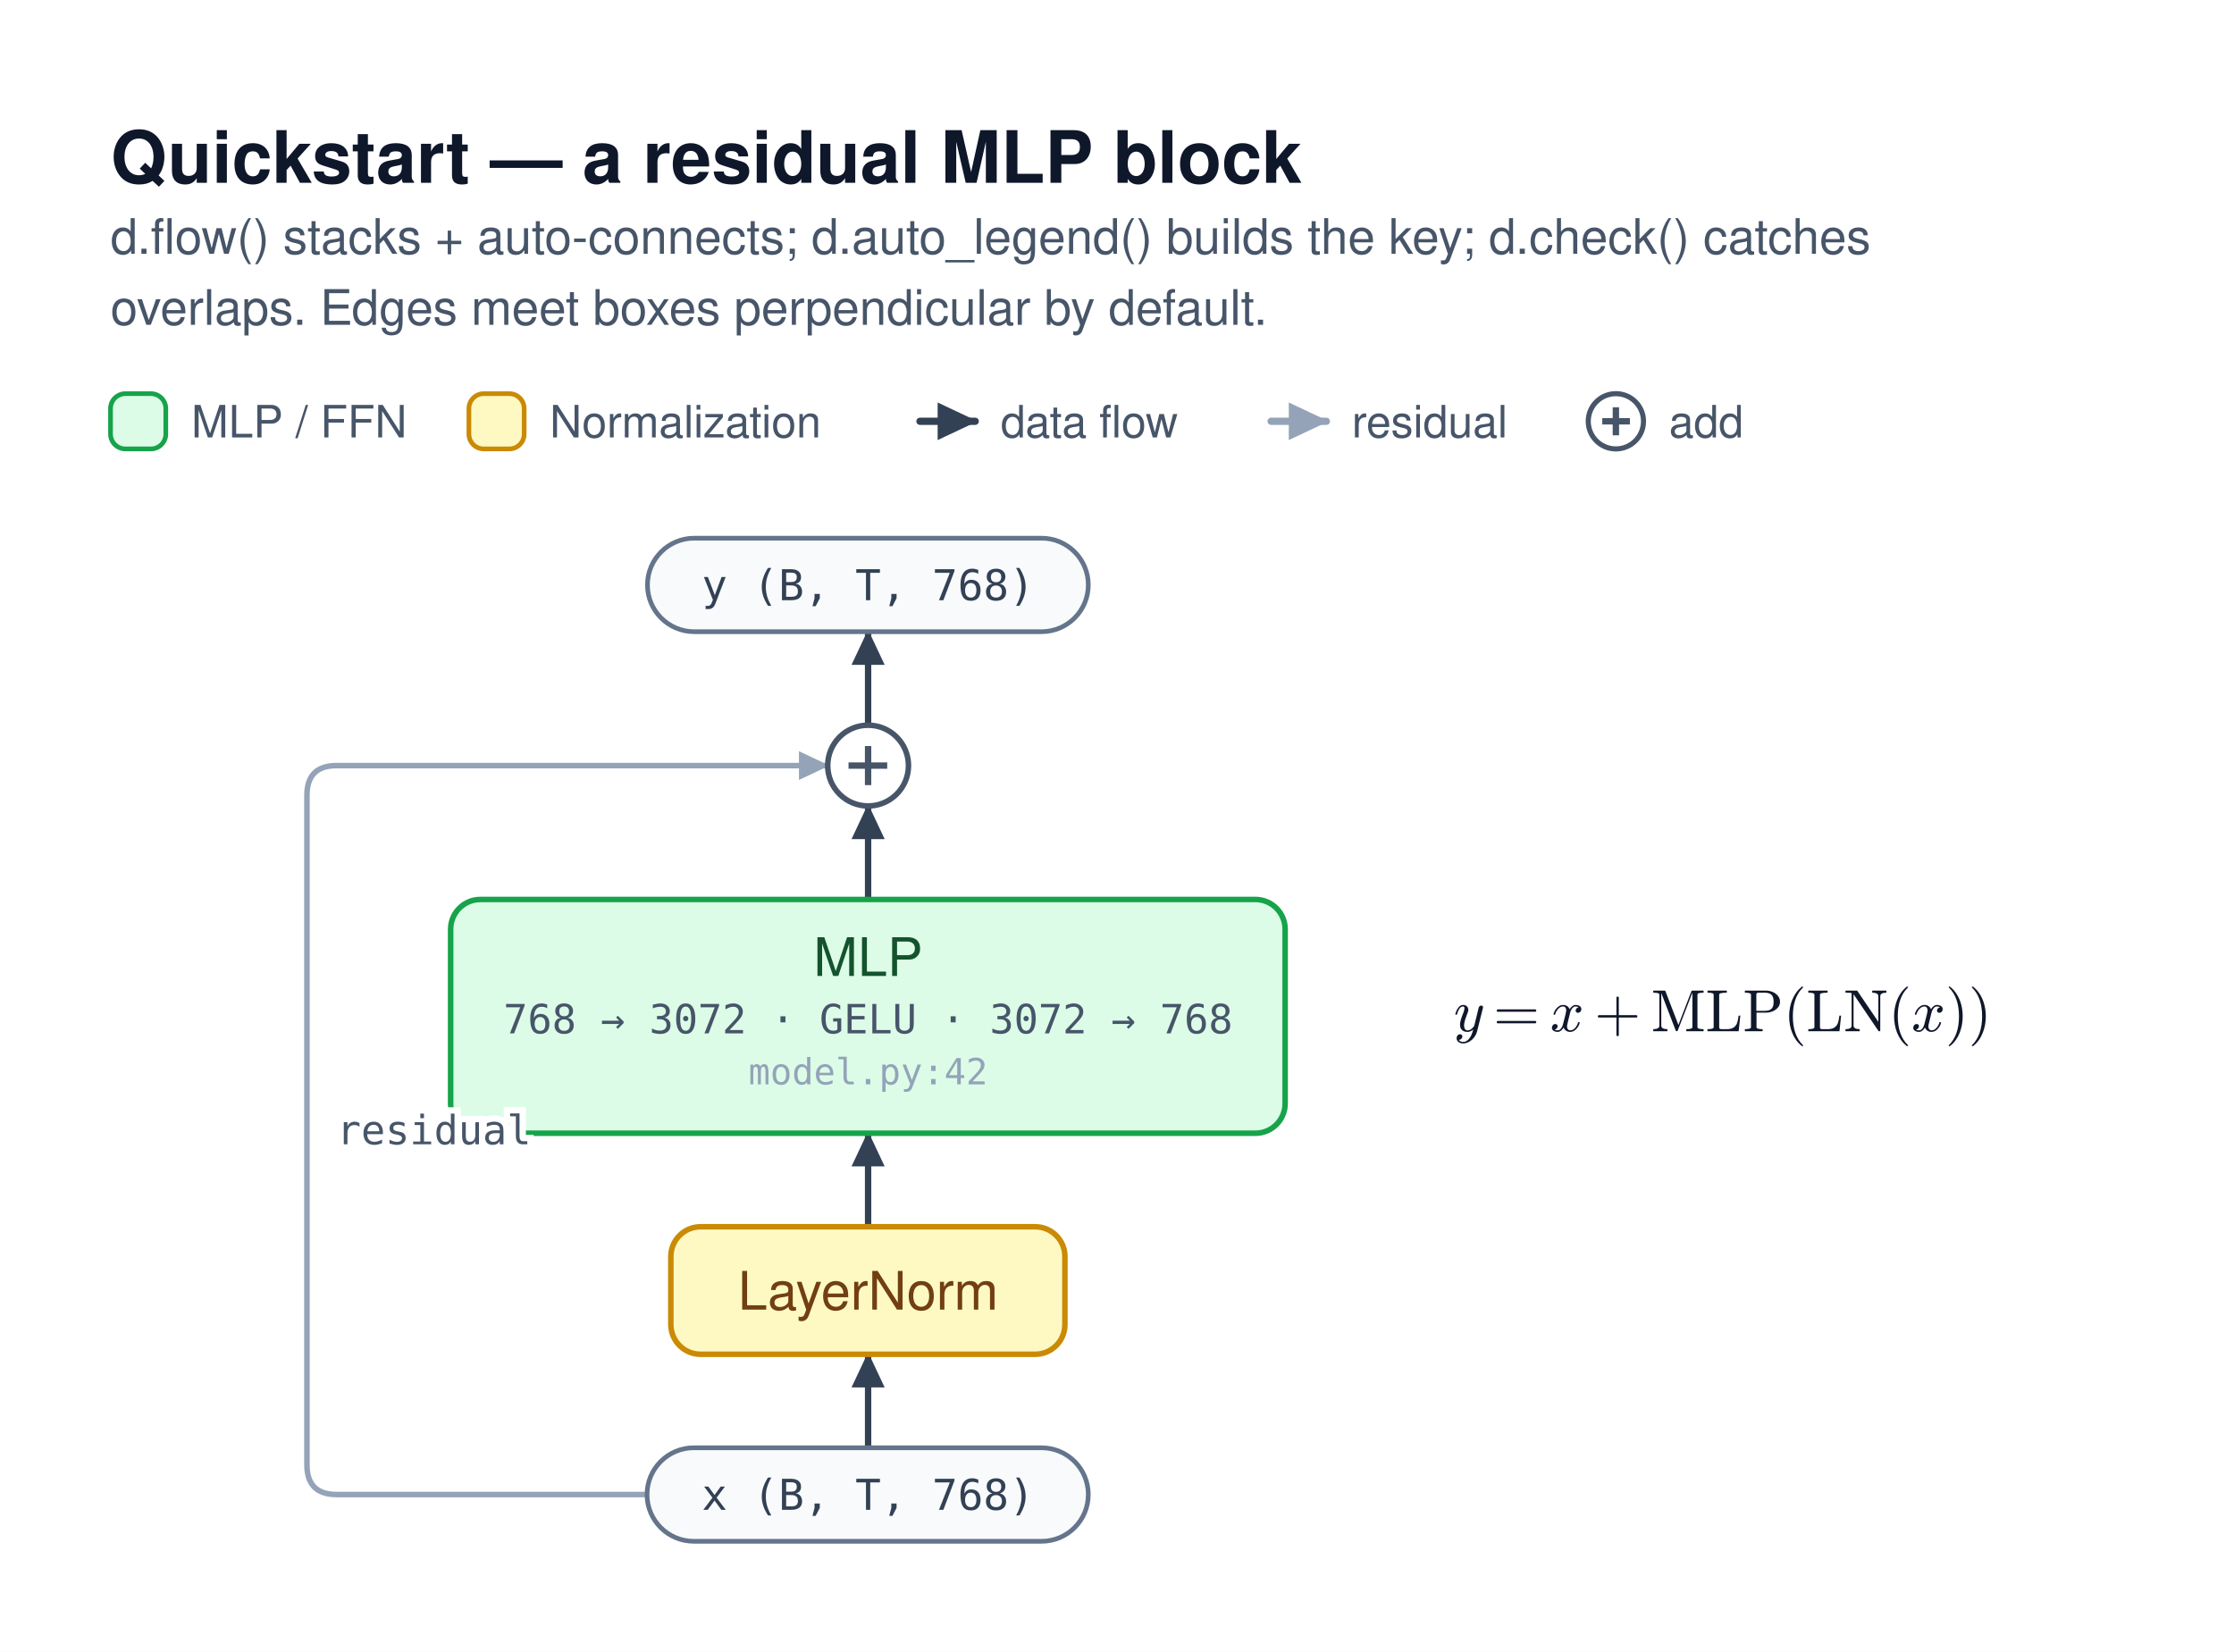
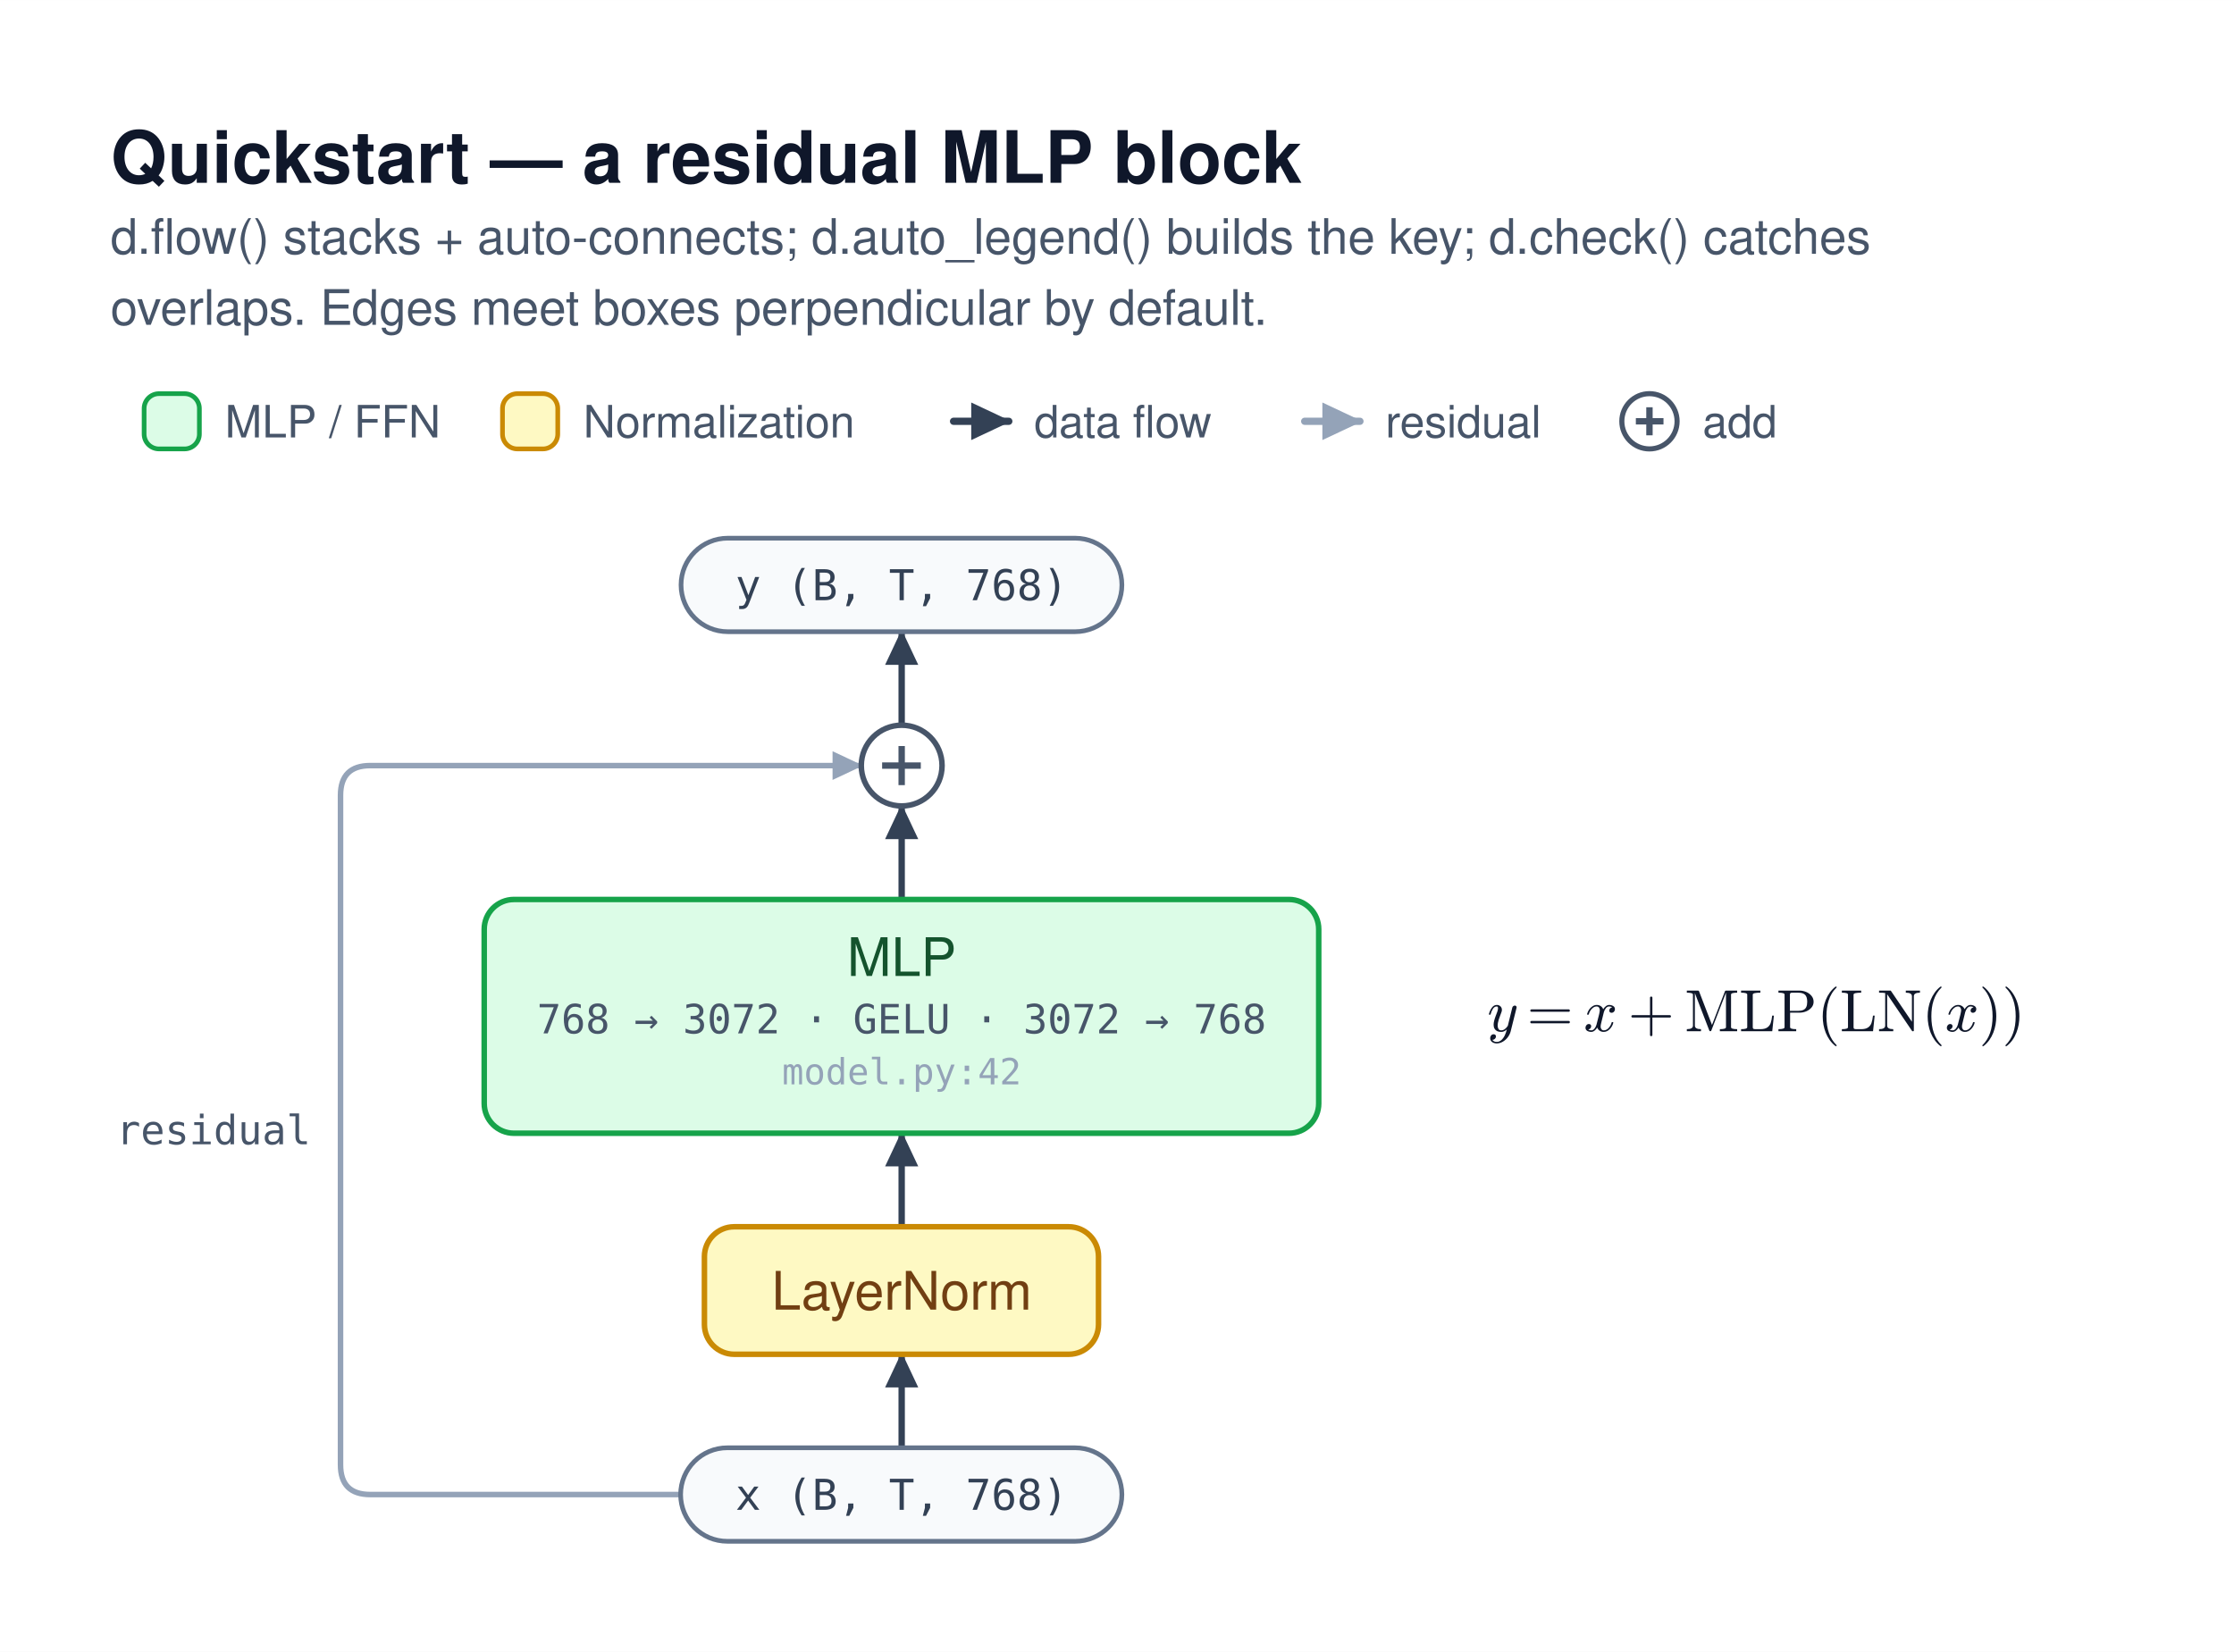
- <svg xmlns="http://www.w3.org/2000/svg" viewBox="134.0 -6.6 525.5 388.6" width="526" height="389">
+ <svg xmlns="http://www.w3.org/2000/svg" viewBox="126.1 -6.6 525.5 388.6" width="526" height="389">
  <defs>
    <marker id="arr-334155" viewBox="0 0 10 10" refX="8.5" refY="5" markerWidth="6.5" markerHeight="6.5" orient="auto-start-reverse">
      <path d="M0.5,1 L9,5 L0.5,9 Z" fill="#334155" />
    </marker>
    <marker id="arr-94A3B8" viewBox="0 0 10 10" refX="8.5" refY="5" markerWidth="6.5" markerHeight="6.5" orient="auto-start-reverse">
      <path d="M0.5,1 L9,5 L0.5,9 Z" fill="#94A3B8" />
    </marker>
  </defs>
-   <rect x="134.0" y="-6.6" width="525.5" height="388.6" fill="#FFFFFF" />
+   <rect x="126.1" y="-6.6" width="525.5" height="388.6" fill="#FFFFFF" />
  <g id="frames" />
  <g id="edges">
    <path d="M 338.2,164.0 L 338.2,142.0" fill="none" stroke="#334155" stroke-width="1.5" stroke-linejoin="round" stroke-linecap="round" marker-end="url(#arr-334155)" />
    <path d="M 338.2,205.0 L 338.2,183.0" fill="none" stroke="#334155" stroke-width="1.5" stroke-linejoin="round" stroke-linecap="round" marker-end="url(#arr-334155)" />
    <path d="M 338.2,282.0 L 338.2,260.0" fill="none" stroke="#334155" stroke-width="1.5" stroke-linejoin="round" stroke-linecap="round" marker-end="url(#arr-334155)" />
    <path d="M 338.2,334.0 L 338.2,312.0" fill="none" stroke="#334155" stroke-width="1.5" stroke-linejoin="round" stroke-linecap="round" marker-end="url(#arr-334155)" />
    <path d="M 286.2,345.0 L 213.2,345.0 Q 206.2,345.0 206.2,338.0 L 206.2,180.5 Q 206.2,173.5 213.2,173.5 L 328.7,173.5" fill="none" stroke="#94A3B8" stroke-width="1.3" stroke-linejoin="round" stroke-linecap="round" marker-end="url(#arr-94A3B8)" />
  </g>
  <g id="nodes">
    <rect x="286.3" y="120.0" width="103.7" height="22.0" rx="11.0" fill="#F8FAFC" stroke="#64748B" stroke-width="1.1" />
    <text x="338.2" y="134.6" font-family="SF Mono, Menlo, Consolas, monospace" font-size="10.0px" fill="#334155" text-anchor="middle">y  (B, T, 768)</text>
    <circle cx="338.2" cy="173.5" r="9.5" fill="#FFFFFF" stroke="#475569" stroke-width="1.3" />
    <line x1="333.6" y1="173.5" x2="342.7" y2="173.5" stroke="#475569" stroke-width="1.5" stroke-linecap="butt" />
    <line x1="338.2" y1="168.9" x2="338.2" y2="178.1" stroke="#475569" stroke-width="1.5" stroke-linecap="butt" />
    <rect x="240.0" y="205.0" width="196.3" height="55.0" rx="7" fill="#DCFCE7" stroke="#16A34A" stroke-width="1.3" />
    <text x="338.2" y="223.0" font-family="Helvetica Neue, Helvetica, Arial, sans-serif" font-size="12.5px" fill="#14532D" text-anchor="middle" font-weight="500">MLP</text>
    <text x="338.2" y="236.5" font-family="SF Mono, Menlo, Consolas, monospace" font-size="9.5px" fill="#475569" text-anchor="middle">768 → 3072 · GELU · 3072 → 768</text>
    <text x="338.2" y="248.5" font-family="SF Mono, Menlo, Consolas, monospace" font-size="8.5px" fill="#94A3B8" text-anchor="middle">model.py:42</text>
    <rect x="291.8" y="282.0" width="92.7" height="30.0" rx="7" fill="#FEF9C3" stroke="#CA8A04" stroke-width="1.3" />
    <text x="338.2" y="301.5" font-family="Helvetica Neue, Helvetica, Arial, sans-serif" font-size="12.5px" fill="#713F12" text-anchor="middle" font-weight="500">LayerNorm</text>
    <rect x="286.2" y="334.0" width="103.8" height="22.0" rx="11.0" fill="#F8FAFC" stroke="#64748B" stroke-width="1.1" />
    <text x="338.2" y="348.6" font-family="SF Mono, Menlo, Consolas, monospace" font-size="10.0px" fill="#334155" text-anchor="middle">x  (B, T, 768)</text>
    <g transform="translate(475.96,236.00) scale(1,-1)">
      <path d="M 1.18 -2.00 Q 1.47 -2.51 2.20 -2.51 Q 2.86 -2.51 3.35 -2.04 Q 3.83 -1.58 4.13 -0.92 Q 4.43 -0.26 4.59 0.43 Q 3.97 -0.16 3.25 -0.16 Q 2.69 -0.16 2.30 0.03 Q 1.91 0.23 1.70 0.60 Q 1.48 0.98 1.48 1.52 Q 1.48 1.98 1.61 2.46 Q 1.73 2.95 1.95 3.54 Q 2.17 4.13 2.34 4.57 Q 2.52 5.08 2.52 5.41 Q 2.52 5.83 2.22 5.83 Q 1.66 5.83 1.30 5.25 Q 0.94 4.68 0.77 3.98 Q 0.75 3.89 0.66 3.89 L 0.49 3.89 Q 0.38 3.89 0.38 4.02 L 0.38 4.06 Q 0.60 4.90 1.07 5.54 Q 1.53 6.19 2.24 6.19 Q 2.74 6.19 3.09 5.86 Q 3.43 5.53 3.43 5.02 Q 3.43 4.76 3.32 4.48 Q 3.26 4.31 3.04 3.73 Q 2.82 3.16 2.70 2.78 Q 2.58 2.41 2.51 2.04 Q 2.43 1.68 2.43 1.32 Q 2.43 0.86 2.63 0.53 Q 2.83 0.21 3.26 0.21 Q 4.13 0.21 4.82 1.27 L 5.88 5.58 Q 5.93 5.77 6.10 5.90 Q 6.27 6.04 6.47 6.04 Q 6.64 6.04 6.76 5.93 Q 6.89 5.82 6.89 5.64 Q 6.89 5.56 6.88 5.53 L 5.49 -0.04 Q 5.30 -0.76 4.81 -1.42 Q 4.32 -2.07 3.63 -2.47 Q 2.93 -2.87 2.18 -2.87 Q 1.82 -2.87 1.46 -2.73 Q 1.11 -2.59 0.89 -2.31 Q 0.67 -2.03 0.67 -1.65 Q 0.67 -1.27 0.89 -0.99 Q 1.12 -0.71 1.50 -0.71 Q 1.72 -0.71 1.88 -0.85 Q 2.03 -0.99 2.03 -1.22 Q 2.03 -1.54 1.79 -1.78 Q 1.55 -2.02 1.23 -2.02 Q 1.22 -2.01 1.20 -2.01 Q 1.19 -2.00 1.18 -2.00 Z M 10.37 1.86 Q 10.26 1.86 10.18 1.95 Q 10.11 2.04 10.11 2.14 Q 10.11 2.26 10.18 2.34 Q 10.26 2.42 10.37 2.42 L 19.17 2.42 Q 19.27 2.42 19.34 2.34 Q 19.42 2.26 19.42 2.14 Q 19.42 2.04 19.34 1.95 Q 19.27 1.86 19.17 1.86 L 10.37 1.86 Z M 10.37 4.58 Q 10.26 4.58 10.18 4.66 Q 10.11 4.74 10.11 4.86 Q 10.11 4.96 10.18 5.05 Q 10.26 5.14 10.37 5.14 L 19.17 5.14 Q 19.27 5.14 19.34 5.05 Q 19.42 4.96 19.42 4.86 Q 19.42 4.74 19.34 4.66 Q 19.27 4.58 19.17 4.58 L 10.37 4.58 Z M 23.75 0.40 Q 24.00 0.21 24.45 0.21 Q 24.88 0.21 25.22 0.63 Q 25.55 1.05 25.68 1.55 L 26.31 4.03 Q 26.46 4.71 26.46 4.96 Q 26.46 5.30 26.27 5.57 Q 26.07 5.83 25.72 5.83 Q 25.28 5.83 24.89 5.55 Q 24.50 5.27 24.24 4.84 Q 23.97 4.42 23.86 3.98 Q 23.83 3.89 23.75 3.89 L 23.58 3.89 Q 23.47 3.89 23.47 4.02 L 23.47 4.06 Q 23.61 4.58 23.93 5.08 Q 24.26 5.57 24.74 5.88 Q 25.21 6.19 25.75 6.19 Q 26.27 6.19 26.68 5.91 Q 27.09 5.64 27.26 5.17 Q 27.50 5.60 27.88 5.89 Q 28.25 6.19 28.69 6.19 Q 28.99 6.19 29.31 6.08 Q 29.62 5.97 29.82 5.76 Q 30.02 5.54 30.02 5.21 Q 30.02 4.85 29.79 4.60 Q 29.56 4.34 29.21 4.34 Q 28.98 4.34 28.83 4.48 Q 28.68 4.63 28.68 4.85 Q 28.68 5.14 28.88 5.36 Q 29.08 5.58 29.36 5.63 Q 29.11 5.83 28.66 5.83 Q 28.21 5.83 27.88 5.41 Q 27.55 4.99 27.41 4.48 L 26.80 2.00 Q 26.65 1.44 26.65 1.08 Q 26.65 0.72 26.85 0.47 Q 27.05 0.21 27.39 0.21 Q 28.04 0.21 28.56 0.79 Q 29.07 1.37 29.24 2.06 Q 29.27 2.14 29.35 2.14 L 29.52 2.14 Q 29.57 2.14 29.61 2.10 Q 29.64 2.07 29.64 2.02 Q 29.64 2.00 29.63 1.98 Q 29.43 1.14 28.79 0.49 Q 28.16 -0.16 27.36 -0.16 Q 26.85 -0.16 26.43 0.12 Q 26.02 0.40 25.85 0.87 Q 25.63 0.46 25.24 0.15 Q 24.86 -0.16 24.42 -0.16 Q 24.12 -0.16 23.80 -0.05 Q 23.48 0.05 23.28 0.27 Q 23.09 0.49 23.09 0.83 Q 23.09 1.16 23.31 1.42 Q 23.54 1.70 23.89 1.70 Q 24.12 1.70 24.28 1.56 Q 24.43 1.42 24.43 1.19 Q 24.43 0.89 24.24 0.68 Q 24.04 0.46 23.75 0.40 Z M 34.16 3.22 Q 34.04 3.22 33.96 3.31 Q 33.89 3.40 33.89 3.50 Q 33.89 3.60 33.96 3.69 Q 34.04 3.78 34.16 3.78 L 38.27 3.78 L 38.27 7.91 Q 38.27 8.02 38.36 8.09 Q 38.44 8.16 38.55 8.16 Q 38.66 8.16 38.74 8.09 Q 38.83 8.02 38.83 7.91 L 38.83 3.78 L 42.95 3.78 Q 43.05 3.78 43.13 3.69 Q 43.20 3.60 43.20 3.50 Q 43.20 3.40 43.13 3.31 Q 43.05 3.22 42.95 3.22 L 38.83 3.22 L 38.83 -0.91 Q 38.83 -1.02 38.74 -1.09 Q 38.66 -1.16 38.55 -1.16 Q 38.44 -1.16 38.36 -1.09 Q 38.27 -1.02 38.27 -0.91 L 38.27 3.22 L 34.16 3.22 Z M 46.93 0.00 L 46.93 0.49 Q 48.37 0.49 48.37 1.32 L 48.37 8.63 Q 48.37 9.07 46.93 9.07 L 46.93 9.56 L 49.58 9.56 Q 49.75 9.56 49.80 9.41 L 52.85 1.48 L 55.90 9.41 Q 55.95 9.56 56.13 9.56 L 58.77 9.56 L 58.77 9.07 Q 57.33 9.07 57.33 8.63 L 57.33 0.94 Q 57.33 0.49 58.77 0.49 L 58.77 0.00 L 54.70 0.00 L 54.70 0.49 Q 56.14 0.49 56.14 0.94 L 56.14 9.08 L 52.69 0.16 Q 52.63 0.00 52.46 0.00 Q 52.28 0.00 52.22 0.16 L 48.82 8.98 L 48.82 1.32 Q 48.82 0.49 50.26 0.49 L 50.26 0.00 L 46.93 0.00 Z M 59.69 0.00 L 59.69 0.49 Q 61.14 0.49 61.14 0.94 L 61.14 8.63 Q 61.14 9.07 59.69 9.07 L 59.69 9.56 L 64.23 9.56 L 64.23 9.07 Q 62.44 9.07 62.44 8.63 L 62.44 0.94 Q 62.44 0.64 62.61 0.56 Q 62.78 0.49 63.15 0.49 L 64.23 0.49 Q 65.28 0.49 65.85 0.88 Q 66.41 1.26 66.65 1.92 Q 66.88 2.58 67.01 3.67 L 67.41 3.67 L 67.02 0.00 L 59.69 0.00 Z M 68.48 0.00 L 68.48 0.49 Q 69.92 0.49 69.92 0.94 L 69.92 8.63 Q 69.92 9.07 68.48 9.07 L 68.48 9.56 L 73.46 9.56 Q 74.23 9.56 74.99 9.25 Q 75.76 8.93 76.25 8.33 Q 76.75 7.73 76.75 6.93 Q 76.75 6.15 76.25 5.57 Q 75.75 4.98 74.99 4.67 Q 74.23 4.37 73.46 4.37 L 71.22 4.37 L 71.22 0.94 Q 71.22 0.49 72.66 0.49 L 72.66 0.00 L 68.48 0.00 Z M 71.18 4.79 L 73.08 4.79 Q 73.85 4.79 74.33 5.01 Q 74.81 5.23 75.03 5.70 Q 75.25 6.17 75.25 6.93 Q 75.25 8.07 74.75 8.57 Q 74.25 9.07 73.08 9.07 L 71.89 9.07 Q 71.64 9.07 71.50 9.05 Q 71.36 9.03 71.27 8.93 Q 71.18 8.83 71.18 8.63 L 71.18 4.79 Z M 81.88 -3.47 Q 81.10 -2.86 80.53 -2.06 Q 79.97 -1.26 79.61 -0.36 Q 79.25 0.54 79.07 1.52 Q 78.90 2.51 78.90 3.50 Q 78.90 4.50 79.07 5.49 Q 79.25 6.47 79.62 7.38 Q 79.98 8.29 80.55 9.08 Q 81.12 9.88 81.88 10.47 Q 81.88 10.50 81.95 10.50 L 82.08 10.50 Q 82.12 10.50 82.15 10.46 Q 82.18 10.43 82.18 10.38 Q 82.18 10.32 82.16 10.29 Q 81.47 9.62 81.02 8.85 Q 80.56 8.09 80.29 7.22 Q 80.01 6.36 79.89 5.43 Q 79.77 4.50 79.77 3.50 Q 79.77 -0.95 82.14 -3.26 Q 82.18 -3.30 82.18 -3.38 Q 82.18 -3.41 82.15 -3.45 Q 82.11 -3.50 82.08 -3.50 L 81.95 -3.50 Q 81.88 -3.50 81.88 -3.47 Z M 83.40 0.00 L 83.40 0.49 Q 84.84 0.49 84.84 0.94 L 84.84 8.63 Q 84.84 9.07 83.40 9.07 L 83.40 9.56 L 87.94 9.56 L 87.94 9.07 Q 86.15 9.07 86.15 8.63 L 86.15 0.94 Q 86.15 0.64 86.32 0.56 Q 86.49 0.49 86.86 0.49 L 87.94 0.49 Q 88.99 0.49 89.55 0.88 Q 90.12 1.26 90.36 1.92 Q 90.59 2.58 90.72 3.67 L 91.12 3.67 L 90.73 0.00 L 83.40 0.00 Z M 92.15 0.00 L 92.15 0.49 Q 93.59 0.49 93.59 1.32 L 93.59 8.99 Q 93.14 9.07 92.15 9.07 L 92.15 9.56 L 94.83 9.56 Q 94.90 9.56 94.93 9.51 L 99.88 2.22 L 99.88 8.24 Q 99.88 9.07 98.44 9.07 L 98.44 9.56 L 101.77 9.56 L 101.77 9.07 Q 100.33 9.07 100.33 8.24 L 100.33 0.12 Q 100.33 0.08 100.28 0.04 Q 100.23 0.00 100.19 0.00 L 100.02 0.00 Q 99.95 0.00 99.92 0.05 L 94.05 8.71 L 94.05 1.32 Q 94.05 0.49 95.49 0.49 L 95.49 0.00 L 92.15 0.00 Z M 106.56 -3.47 Q 105.78 -2.86 105.22 -2.06 Q 104.66 -1.26 104.29 -0.36 Q 103.94 0.54 103.76 1.52 Q 103.58 2.51 103.58 3.50 Q 103.58 4.50 103.76 5.49 Q 103.94 6.47 104.30 7.38 Q 104.67 8.29 105.23 9.08 Q 105.80 9.88 106.56 10.47 Q 106.56 10.50 106.63 10.50 L 106.76 10.50 Q 106.80 10.50 106.83 10.46 Q 106.87 10.43 106.87 10.38 Q 106.87 10.32 106.84 10.29 Q 106.16 9.62 105.70 8.85 Q 105.25 8.09 104.97 7.22 Q 104.69 6.36 104.57 5.43 Q 104.45 4.50 104.45 3.50 Q 104.45 -0.95 106.83 -3.26 Q 106.87 -3.30 106.87 -3.38 Q 106.87 -3.41 106.83 -3.45 Q 106.79 -3.50 106.76 -3.50 L 106.63 -3.50 Q 106.56 -3.50 106.56 -3.47 Z M 108.75 0.40 Q 109.00 0.21 109.45 0.21 Q 109.88 0.21 110.22 0.63 Q 110.55 1.05 110.68 1.55 L 111.31 4.03 Q 111.46 4.71 111.46 4.96 Q 111.46 5.30 111.27 5.57 Q 111.07 5.83 110.72 5.83 Q 110.28 5.83 109.89 5.55 Q 109.50 5.27 109.23 4.84 Q 108.97 4.42 108.86 3.98 Q 108.83 3.89 108.75 3.89 L 108.58 3.89 Q 108.47 3.89 108.47 4.02 L 108.47 4.06 Q 108.60 4.58 108.93 5.08 Q 109.26 5.57 109.74 5.88 Q 110.21 6.19 110.75 6.19 Q 111.26 6.19 111.68 5.91 Q 112.09 5.64 112.26 5.17 Q 112.50 5.60 112.87 5.89 Q 113.25 6.19 113.69 6.19 Q 113.99 6.19 114.31 6.08 Q 114.62 5.97 114.82 5.76 Q 115.02 5.54 115.02 5.21 Q 115.02 4.85 114.79 4.60 Q 114.56 4.34 114.20 4.34 Q 113.98 4.34 113.83 4.48 Q 113.68 4.63 113.68 4.85 Q 113.68 5.14 113.88 5.36 Q 114.08 5.58 114.36 5.63 Q 114.11 5.83 113.66 5.83 Q 113.21 5.83 112.88 5.41 Q 112.55 4.99 112.41 4.48 L 111.80 2.00 Q 111.65 1.44 111.65 1.08 Q 111.65 0.72 111.85 0.47 Q 112.05 0.21 112.39 0.21 Q 113.04 0.21 113.56 0.79 Q 114.07 1.37 114.24 2.06 Q 114.27 2.14 114.35 2.14 L 114.52 2.14 Q 114.57 2.14 114.61 2.10 Q 114.64 2.07 114.64 2.02 Q 114.64 2.00 114.63 1.98 Q 114.43 1.14 113.79 0.49 Q 113.16 -0.16 112.36 -0.16 Q 111.85 -0.16 111.43 0.12 Q 111.02 0.40 110.85 0.87 Q 110.63 0.46 110.24 0.15 Q 109.86 -0.16 109.42 -0.16 Q 109.12 -0.16 108.80 -0.05 Q 108.48 0.05 108.28 0.27 Q 108.09 0.49 108.09 0.83 Q 108.09 1.16 108.31 1.42 Q 108.54 1.70 108.89 1.70 Q 109.12 1.70 109.28 1.56 Q 109.43 1.42 109.43 1.19 Q 109.43 0.89 109.24 0.68 Q 109.04 0.46 108.75 0.40 Z M 116.56 -3.50 Q 116.43 -3.50 116.43 -3.38 Q 116.43 -3.32 116.46 -3.29 Q 118.85 -0.95 118.85 3.50 Q 118.85 7.95 116.49 10.26 Q 116.43 10.29 116.43 10.38 Q 116.43 10.43 116.47 10.46 Q 116.51 10.50 116.56 10.50 L 116.69 10.50 Q 116.73 10.50 116.75 10.47 Q 117.76 9.68 118.43 8.54 Q 119.10 7.41 119.41 6.13 Q 119.72 4.84 119.72 3.50 Q 119.72 2.51 119.55 1.55 Q 119.38 0.59 119.02 -0.34 Q 118.65 -1.28 118.09 -2.07 Q 117.53 -2.86 116.75 -3.47 Q 116.73 -3.50 116.69 -3.50 L 116.56 -3.50 Z M 121.99 -3.50 Q 121.87 -3.50 121.87 -3.38 Q 121.87 -3.32 121.89 -3.29 Q 124.29 -0.95 124.29 3.50 Q 124.29 7.95 121.92 10.26 Q 121.87 10.29 121.87 10.38 Q 121.87 10.43 121.90 10.46 Q 121.94 10.50 121.99 10.50 L 122.12 10.50 Q 122.16 10.50 122.19 10.47 Q 123.19 9.68 123.86 8.54 Q 124.53 7.41 124.84 6.13 Q 125.16 4.84 125.16 3.50 Q 125.16 2.51 124.99 1.55 Q 124.82 0.59 124.45 -0.34 Q 124.09 -1.28 123.53 -2.07 Q 122.97 -2.86 122.19 -3.47 Q 122.16 -3.50 122.12 -3.50 L 121.99 -3.50 Z" fill="#0F172A" />
    </g>
    <rect x="160.0" y="86.0" width="13.0" height="13.0" rx="3.5" fill="#DCFCE7" stroke="#16A34A" stroke-width="1.1" />
    <text x="179.0" y="96.3" font-family="Helvetica Neue, Helvetica, Arial, sans-serif" font-size="10.5px" fill="#475569" text-anchor="start">MLP / FFN</text>
    <rect x="244.3" y="86.0" width="13.0" height="13.0" rx="3.5" fill="#FEF9C3" stroke="#CA8A04" stroke-width="1.1" />
    <text x="263.3" y="96.3" font-family="Helvetica Neue, Helvetica, Arial, sans-serif" font-size="10.5px" fill="#475569" text-anchor="start">Normalization</text>
    <path d="M 350.4,92.5 L 363.4,92.5" fill="none" stroke="#334155" stroke-width="1.7" stroke-linejoin="round" stroke-linecap="round" marker-end="url(#arr-334155)" />
    <text x="369.4" y="96.3" font-family="Helvetica Neue, Helvetica, Arial, sans-serif" font-size="10.5px" fill="#475569" text-anchor="start">data flow</text>
    <path d="M 433.0,92.5 L 446.0,92.5" fill="none" stroke="#94A3B8" stroke-width="1.7" stroke-linejoin="round" stroke-linecap="round" marker-end="url(#arr-94A3B8)" />
    <text x="452.0" y="96.3" font-family="Helvetica Neue, Helvetica, Arial, sans-serif" font-size="10.5px" fill="#475569" text-anchor="start">residual</text>
    <circle cx="514.1" cy="92.5" r="6.5" fill="#FFFFFF" stroke="#475569" stroke-width="1.2" />
    <line x1="510.9" y1="92.5" x2="517.4" y2="92.5" stroke="#475569" stroke-width="1.5" stroke-linecap="butt" />
    <line x1="514.1" y1="89.2" x2="514.1" y2="95.8" stroke="#475569" stroke-width="1.5" stroke-linecap="butt" />
    <text x="526.6" y="96.3" font-family="Helvetica Neue, Helvetica, Arial, sans-serif" font-size="10.5px" fill="#475569" text-anchor="start">add</text>
  </g>
  <g id="labels">
-     <text x="213.2" y="262.6" font-family="SF Mono, Menlo, Consolas, monospace" font-size="9.5px" fill="#475569" text-anchor="start" paint-order="stroke" stroke="#FFFFFF" stroke-width="3px">residual</text>
-     <text x="160.0" y="69.8" font-family="Helvetica Neue, Helvetica, Arial, sans-serif" font-size="11.5px" fill="#475569" text-anchor="start">overlaps. Edges meet boxes perpendicular by default.</text>
-     <text x="160.0" y="53.1" font-family="Helvetica Neue, Helvetica, Arial, sans-serif" font-size="11.5px" fill="#475569" text-anchor="start">d.flow() stacks + auto-connects; d.auto_legend() builds the key; d.check() catches</text>
-     <text x="160.0" y="36.4" font-family="Helvetica Neue, Helvetica, Arial, sans-serif" font-size="17px" fill="#0F172A" text-anchor="start" font-weight="600">Quickstart — a residual MLP block</text>
+     <rect x="152.1" y="253.1" width="51.2" height="15.5" rx="3" fill="#FFFFFF" />
+     <text x="199.2" y="262.6" font-family="SF Mono, Menlo, Consolas, monospace" font-size="9.5px" fill="#475569" text-anchor="end" paint-order="stroke" stroke="#FFFFFF" stroke-width="3px">residual</text>
+     <text x="152.1" y="69.8" font-family="Helvetica Neue, Helvetica, Arial, sans-serif" font-size="11.5px" fill="#475569" text-anchor="start">overlaps. Edges meet boxes perpendicular by default.</text>
+     <text x="152.1" y="53.1" font-family="Helvetica Neue, Helvetica, Arial, sans-serif" font-size="11.5px" fill="#475569" text-anchor="start">d.flow() stacks + auto-connects; d.auto_legend() builds the key; d.check() catches</text>
+     <text x="152.1" y="36.4" font-family="Helvetica Neue, Helvetica, Arial, sans-serif" font-size="17px" fill="#0F172A" text-anchor="start" font-weight="600">Quickstart — a residual MLP block</text>
  </g>
</svg>
